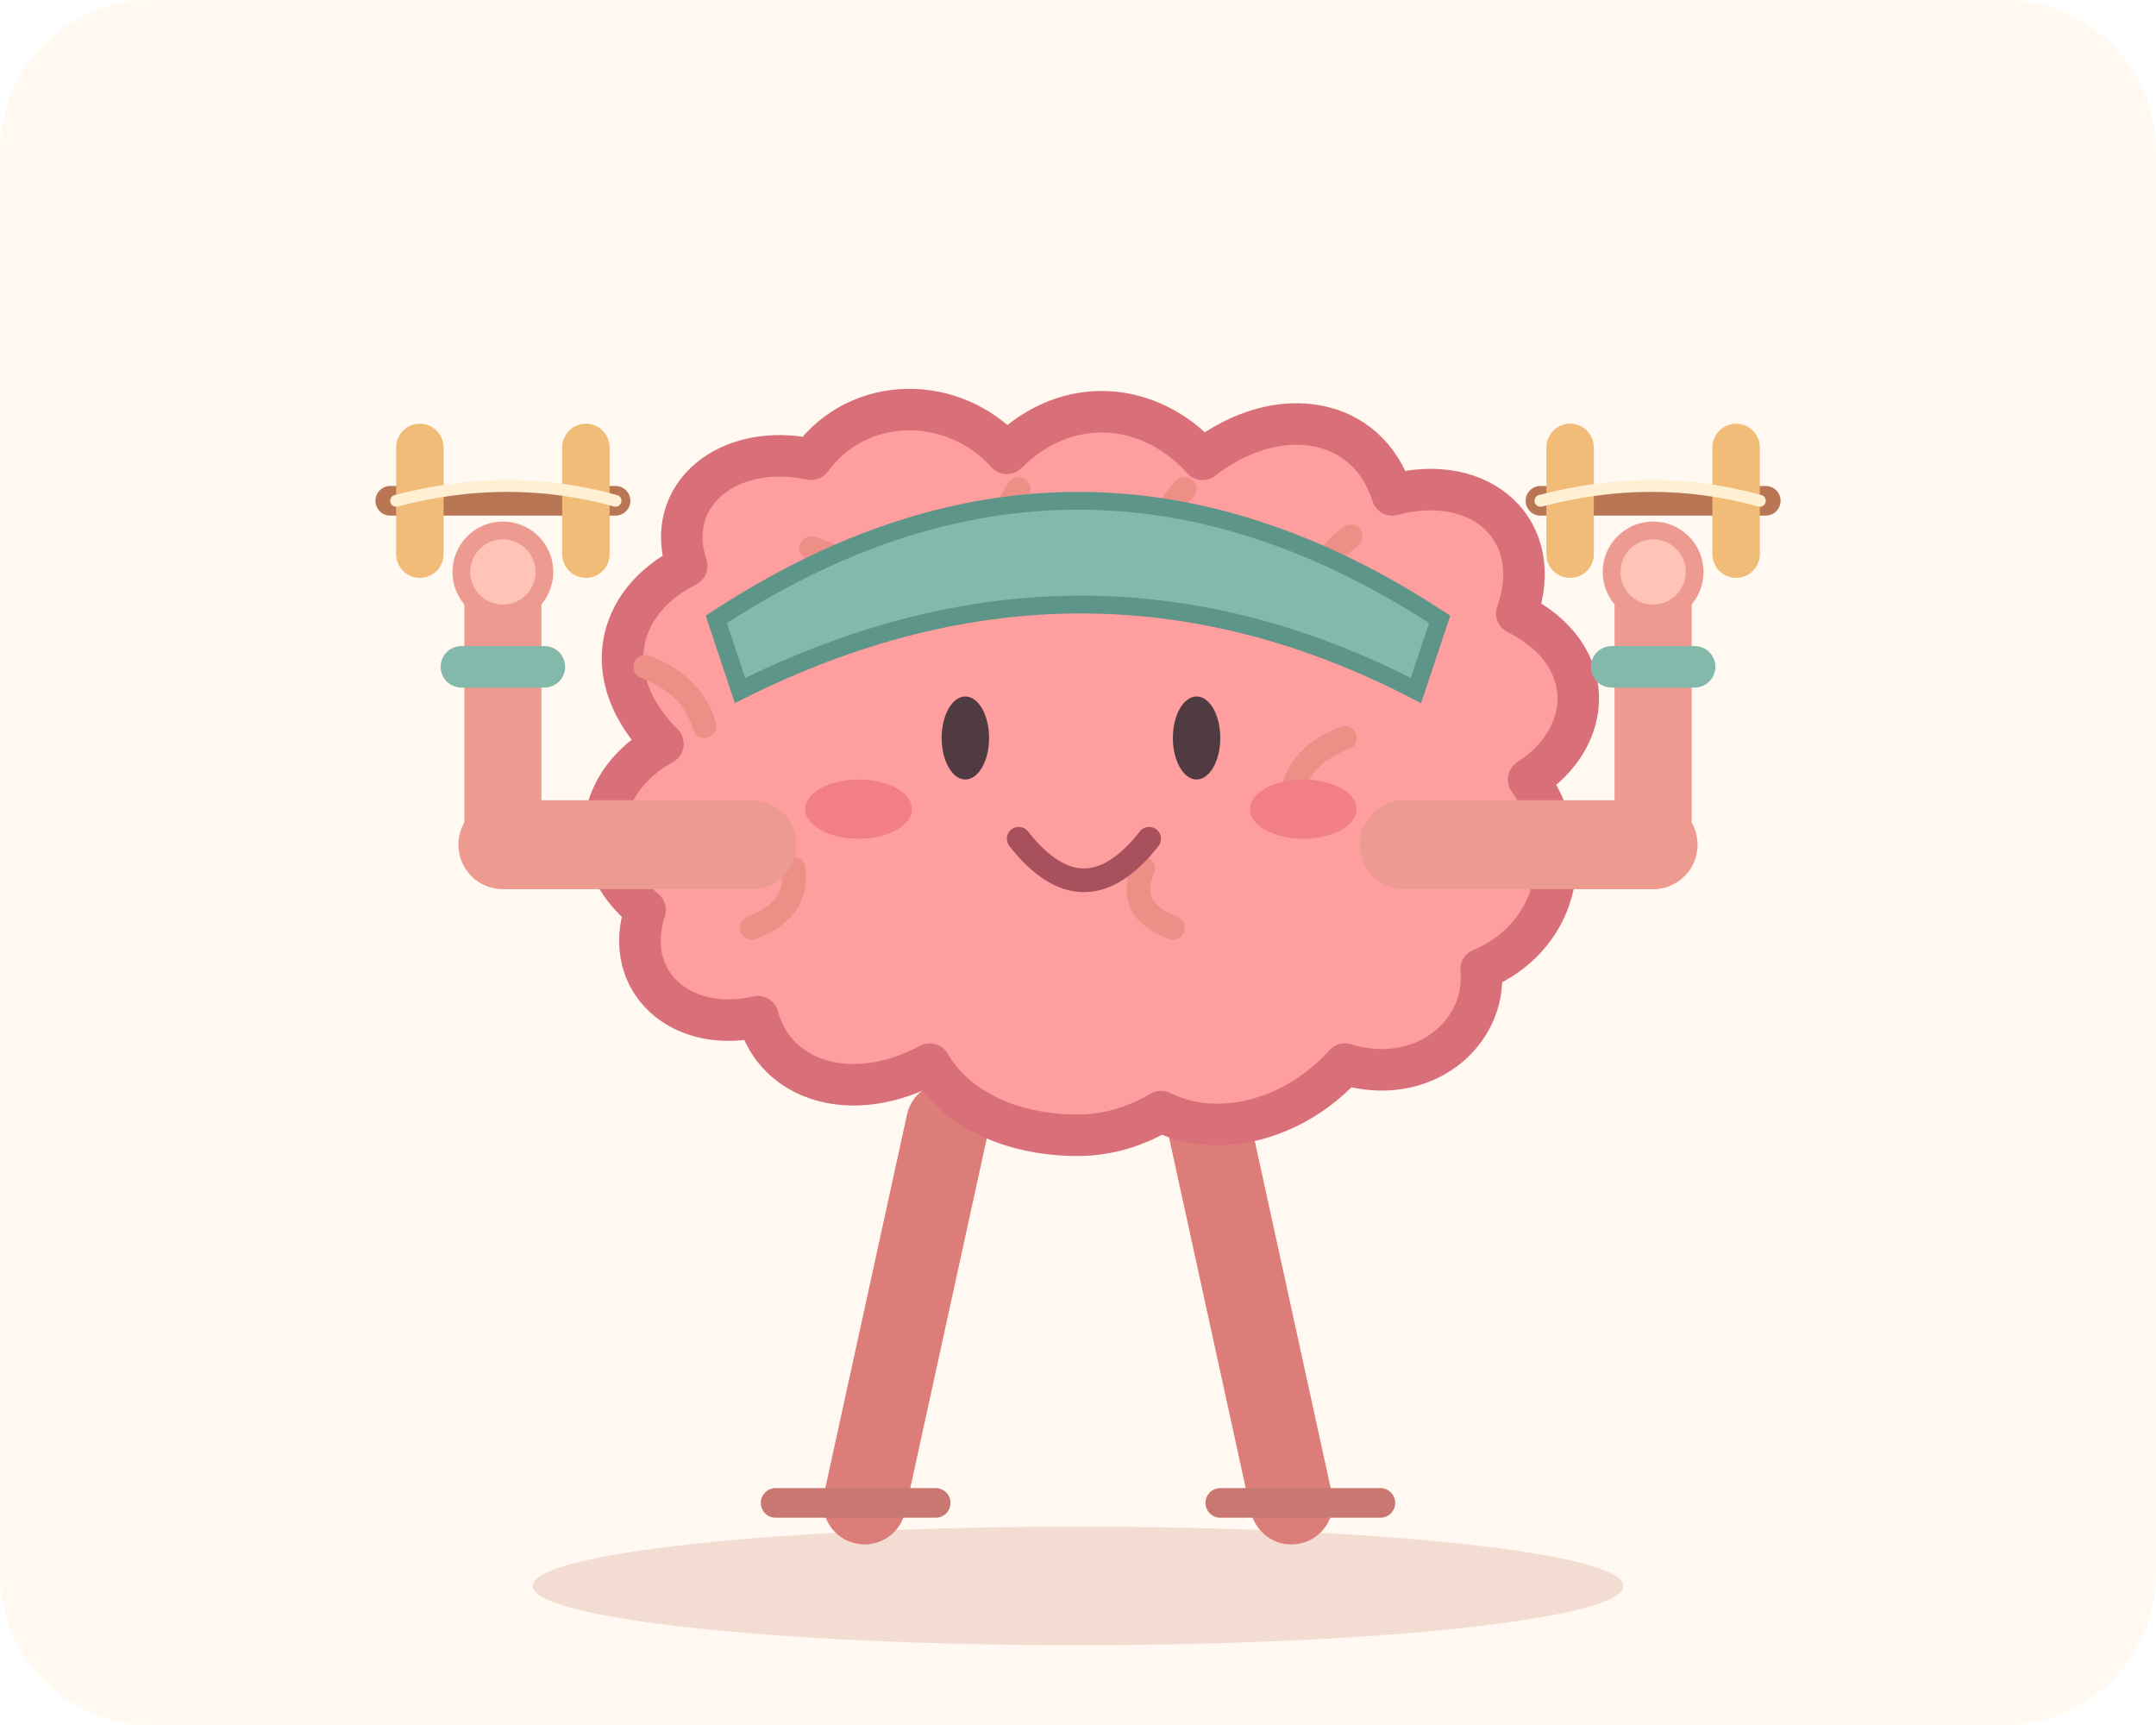
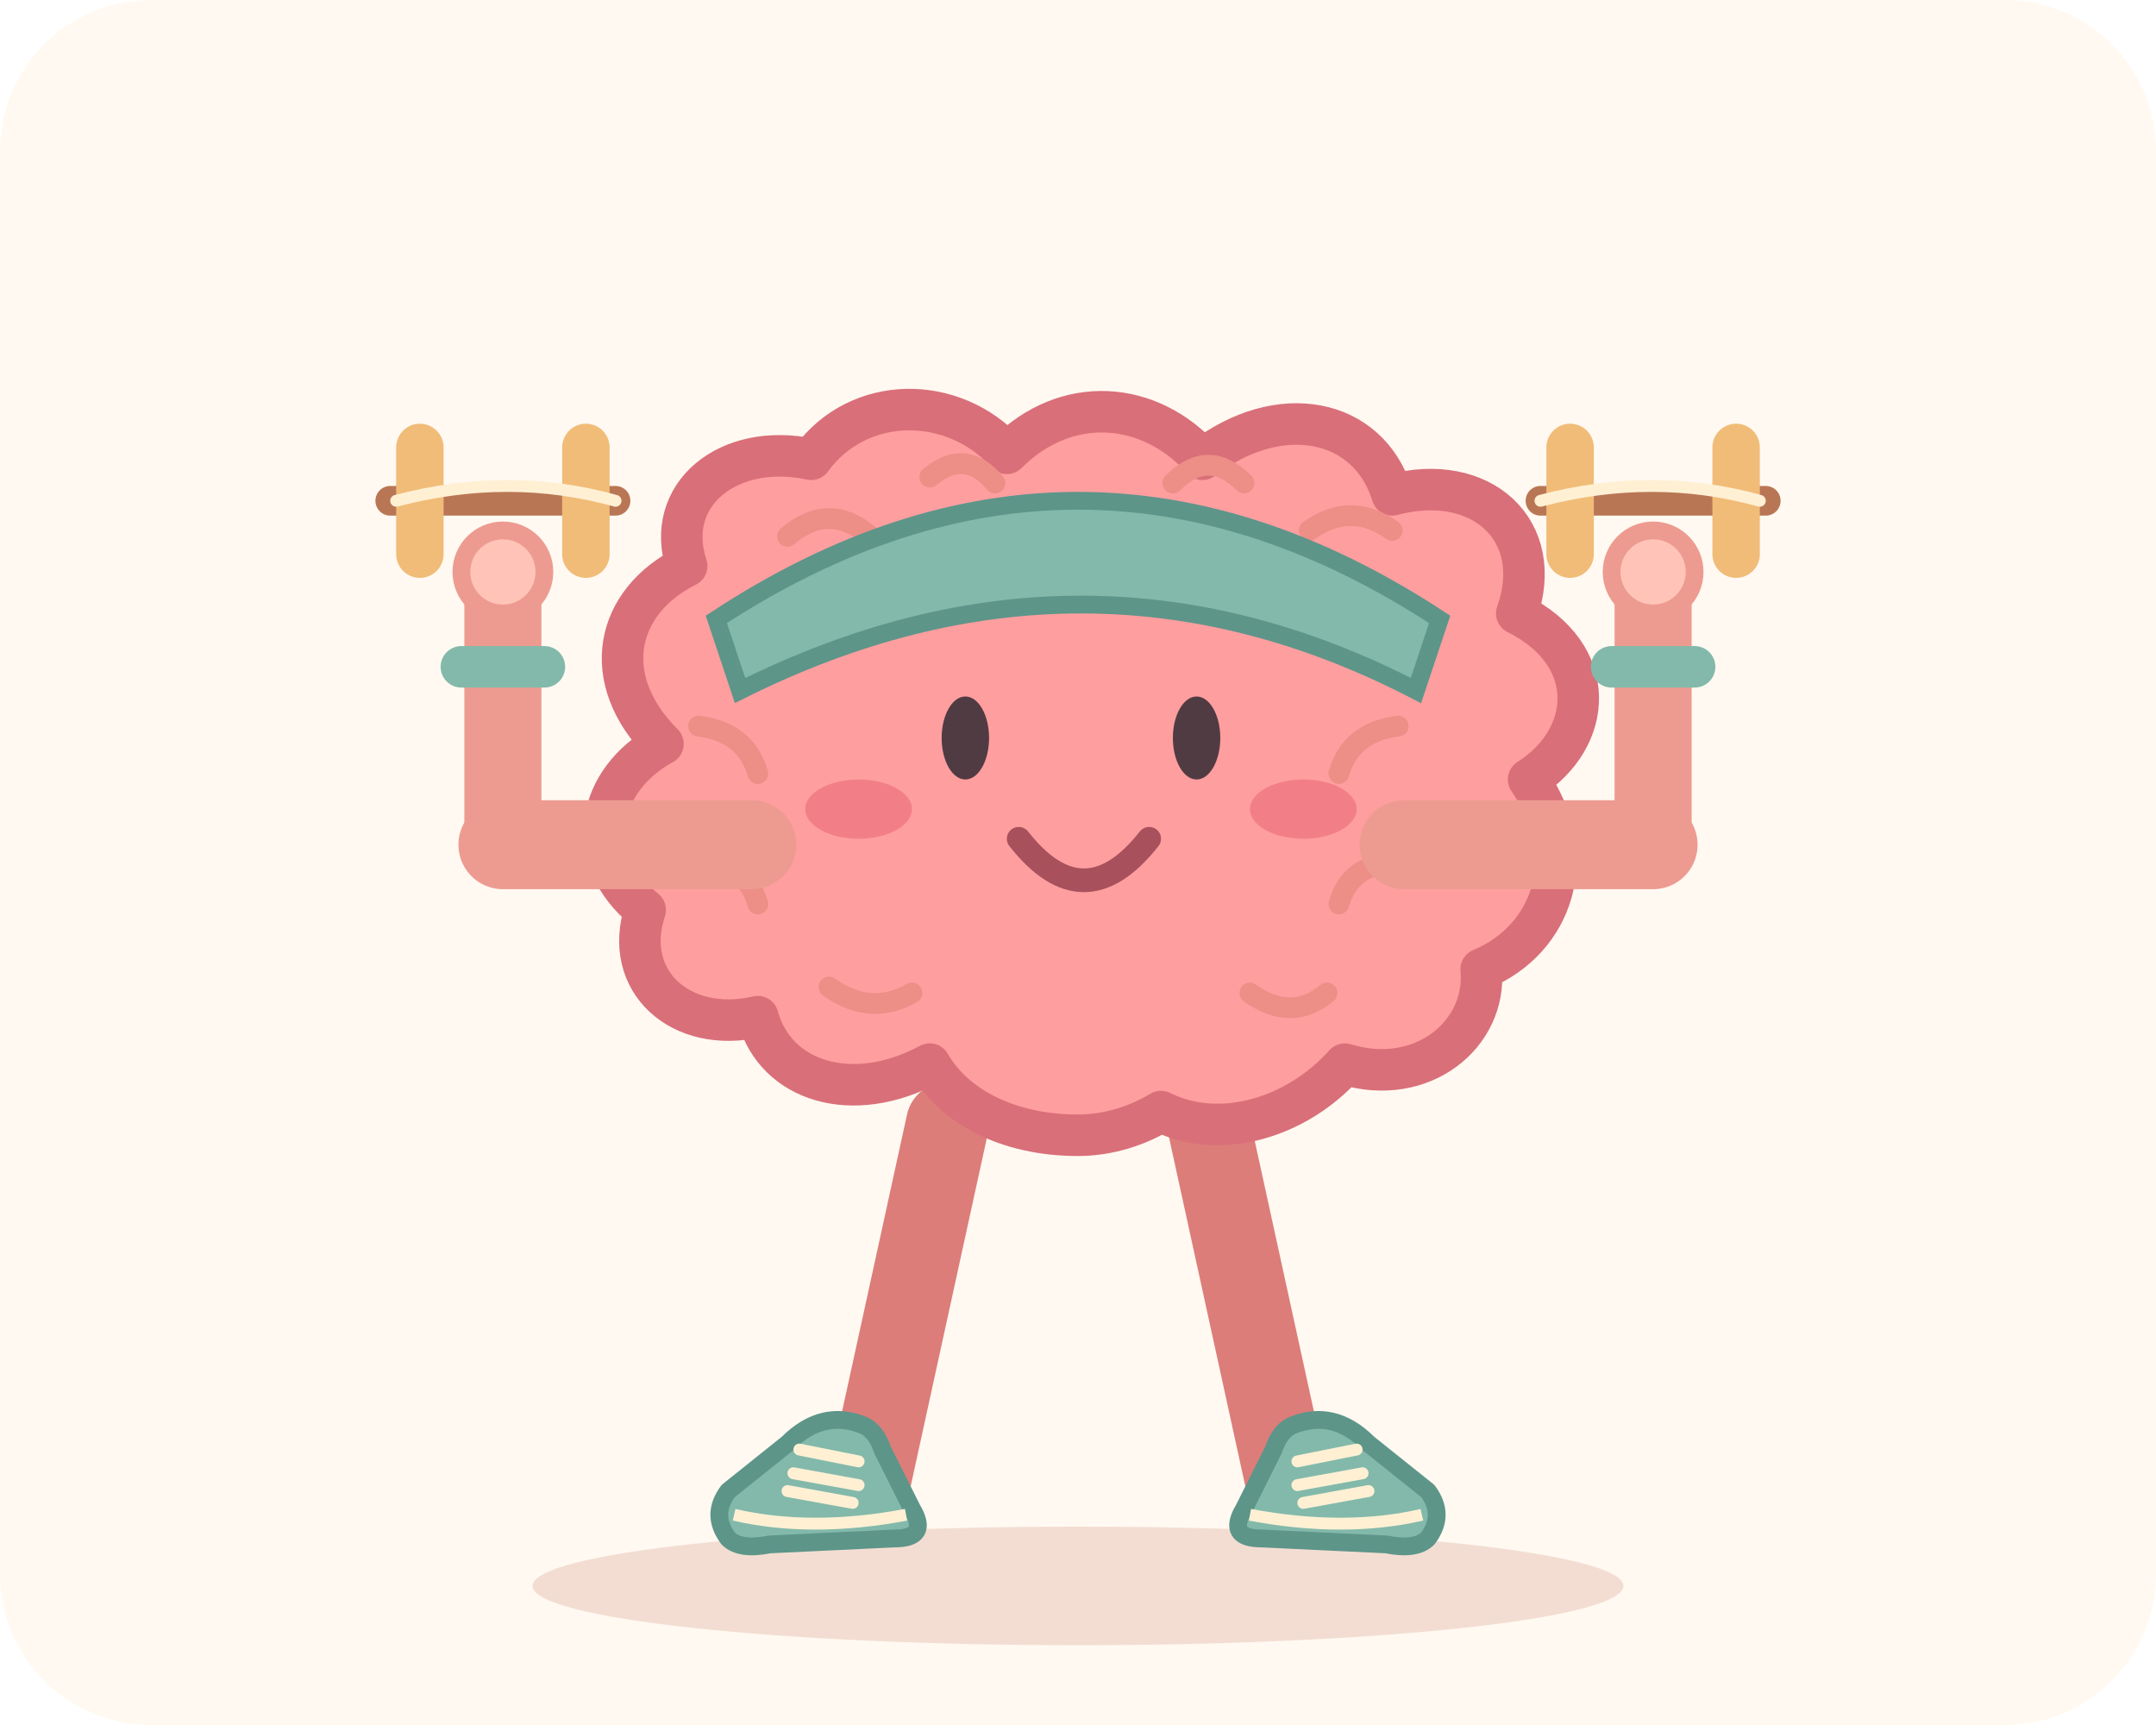
<svg xmlns="http://www.w3.org/2000/svg" viewBox="0 0 400 320" role="img" aria-labelledby="title desc">
  <style>
    .upperL,.upperR,.foreL,.foreR{transform-box:view-box}
    .upperL{transform-origin:145px 157px;animation:raiseL 1.7s ease-in-out infinite}.upperR{transform-origin:255px 157px;animation:raiseR 1.7s ease-in-out infinite}
    .foreL{transform-origin:103px 157px;animation:foreL 1.7s ease-in-out infinite}.foreR{transform-origin:297px 157px;animation:foreR 1.7s ease-in-out infinite}
    .body{transform-box:fill-box;transform-origin:center;animation:bob 1.7s ease-in-out infinite}
    @keyframes raiseL{0%,100%{transform:rotate(0)}48%,66%{transform:rotate(90deg)}}@keyframes raiseR{0%,100%{transform:rotate(0)}48%,66%{transform:rotate(-90deg)}}
    @keyframes foreL{0%,100%{transform:rotate(0)}48%,66%{transform:rotate(-90deg)}}@keyframes foreR{0%,100%{transform:rotate(0)}48%,66%{transform:rotate(90deg)}}
    @keyframes bob{50%{transform:translateY(-2px) rotate(.5deg)}}
    @media(prefers-reduced-motion:reduce){.upperL,.upperR,.foreL,.foreR,.body{animation:none}}
  </style>
  <rect width="400" height="320" rx="28" fill="#fff9f1" />
  <g transform="translate(200 160) scale(1.1) translate(-200 -160)">
    <ellipse cx="200" cy="282" rx="92" ry="10" fill="#f3ddd2" />
    <g class="body">
      <path d="M178 204l-14 64m58-64 14 64" fill="none" stroke="#dc7d7a" stroke-width="14" stroke-linecap="round" />
-       <path d="M149 268h27m48 0h27" stroke="#c97871" stroke-width="5" stroke-linecap="round" />
+       <g stroke-linejoin="round">
+         <path d="M164 255Q157 252 151 258L141 266Q138 270 141 274Q143 276 148 275L169 274Q175 274 172 269L167 259Q166 256 164 255Z" fill="#83b9aa" stroke="#5d9589" stroke-width="3" />
+         <path d="M153 259l10 2m-11 2 11 2m-12 1 11 2" fill="none" stroke="#fff0d4" stroke-width="2" stroke-linecap="round" />
+         <path d="M142 270q13 3 29 0" fill="none" stroke="#fff0d4" stroke-width="2" />
+         <g transform="translate(400 0) scale(-1 1)">
+           <path d="M164 255Q157 252 151 258L141 266Q138 270 141 274Q143 276 148 275L169 274Q175 274 172 269L167 259Q166 256 164 255Z" fill="#83b9aa" stroke="#5d9589" stroke-width="3" />
+           <path d="M153 259l10 2m-11 2 11 2m-12 1 11 2" fill="none" stroke="#fff0d4" stroke-width="2" stroke-linecap="round" />
+           <path d="M142 270q13 3 29 0" fill="none" stroke="#fff0d4" stroke-width="2" />
+         </g>
+       </g>
      <path d="M200 206C188 206 179 201 175 194 162 201 149 197 146 186 133 189 123 180 127 168 116 159 119 146 130 140 119 129 122 116 134 110 130 98 141 89 155 92 163 81 179 81 188 91 198 81 212 82 221 92 234 82 249 85 253 98 268 94 279 104 274 118 288 125 287 139 276 146 285 159 280 173 268 178 269 189 258 198 245 194 237 203 224 207 214 202 209 205 204 206 200 206Z" fill="#ff9e9f" stroke="#d96f79" stroke-width="7" stroke-linejoin="round" />
-       <path d="M155 107q10 3 13 12m22-22q-5 7-1 14m29-14q-7 7-1 14m29-6q-8 6-5 13m-114 9q8 3 10 10m108 2q-8 3-9 10m-91 22q8-3 7-10m64 10q-8-3-5-10" fill="none" stroke="#ed8e87" stroke-width="4" stroke-linecap="round" stroke-linejoin="round" />
+       <path d="M151 105q7-6 14 0M175 95q6-5 11 1M216 96q6-6 12 0M239 104q7-5 14 0M136 137q8 1 10 8M136 160q8 0 10 7M254 137q-8 1-10 8M254 160q-8 0-10 7M158 181q7 5 14 1M229 182q7 5 13 0" fill="none" stroke="#ed8e87" stroke-width="3.5" stroke-linecap="round" stroke-linejoin="round" />
      <ellipse cx="181" cy="139" rx="4" ry="7" fill="#513b43" />
      <ellipse cx="220" cy="139" rx="4" ry="7" fill="#513b43" />
      <ellipse cx="163" cy="151" rx="9" ry="5" fill="#f27f88" />
      <ellipse cx="238" cy="151" rx="9" ry="5" fill="#f27f88" />
      <path d="M190 156q11 14 22 0" fill="none" stroke="#a8515c" stroke-width="4" stroke-linecap="round" />
      <path d="M139 119q61-40 122 0l-4 12q-56-29-114 0z" fill="#83b9aa" stroke="#5d9589" stroke-width="3" />
    </g>
    <g class="upperL" fill="none" stroke="#ed9b91" stroke-width="15" stroke-linecap="round">
      <path d="M145 157h-42" />
      <g class="foreL" stroke-width="13">
        <path d="M103 157v-43" />
        <path d="M96 127h14" stroke="#83b9aa" stroke-width="7" />
        <circle cx="103" cy="111" r="7" fill="#ffc4b7" stroke-width="3" />
        <path d="M84 99h38" stroke="#b97655" stroke-width="5" />
        <path d="M89 90v18m28-18v18" stroke="#f1bc78" stroke-width="8" />
        <path d="M85 99q19-5 37 0" stroke="#fff0d4" stroke-width="2" />
      </g>
    </g>
    <g class="upperR" fill="none" stroke="#ed9b91" stroke-width="15" stroke-linecap="round">
      <path d="M255 157h42" />
      <g class="foreR" stroke-width="13">
        <path d="M297 157v-43" />
        <path d="M290 127h14" stroke="#83b9aa" stroke-width="7" />
        <circle cx="297" cy="111" r="7" fill="#ffc4b7" stroke-width="3" />
        <path d="M278 99h38" stroke="#b97655" stroke-width="5" />
        <path d="M283 90v18m28-18v18" stroke="#f1bc78" stroke-width="8" />
        <path d="M278 99q19-5 37 0" stroke="#fff0d4" stroke-width="2" />
      </g>
    </g>
  </g>
</svg>
